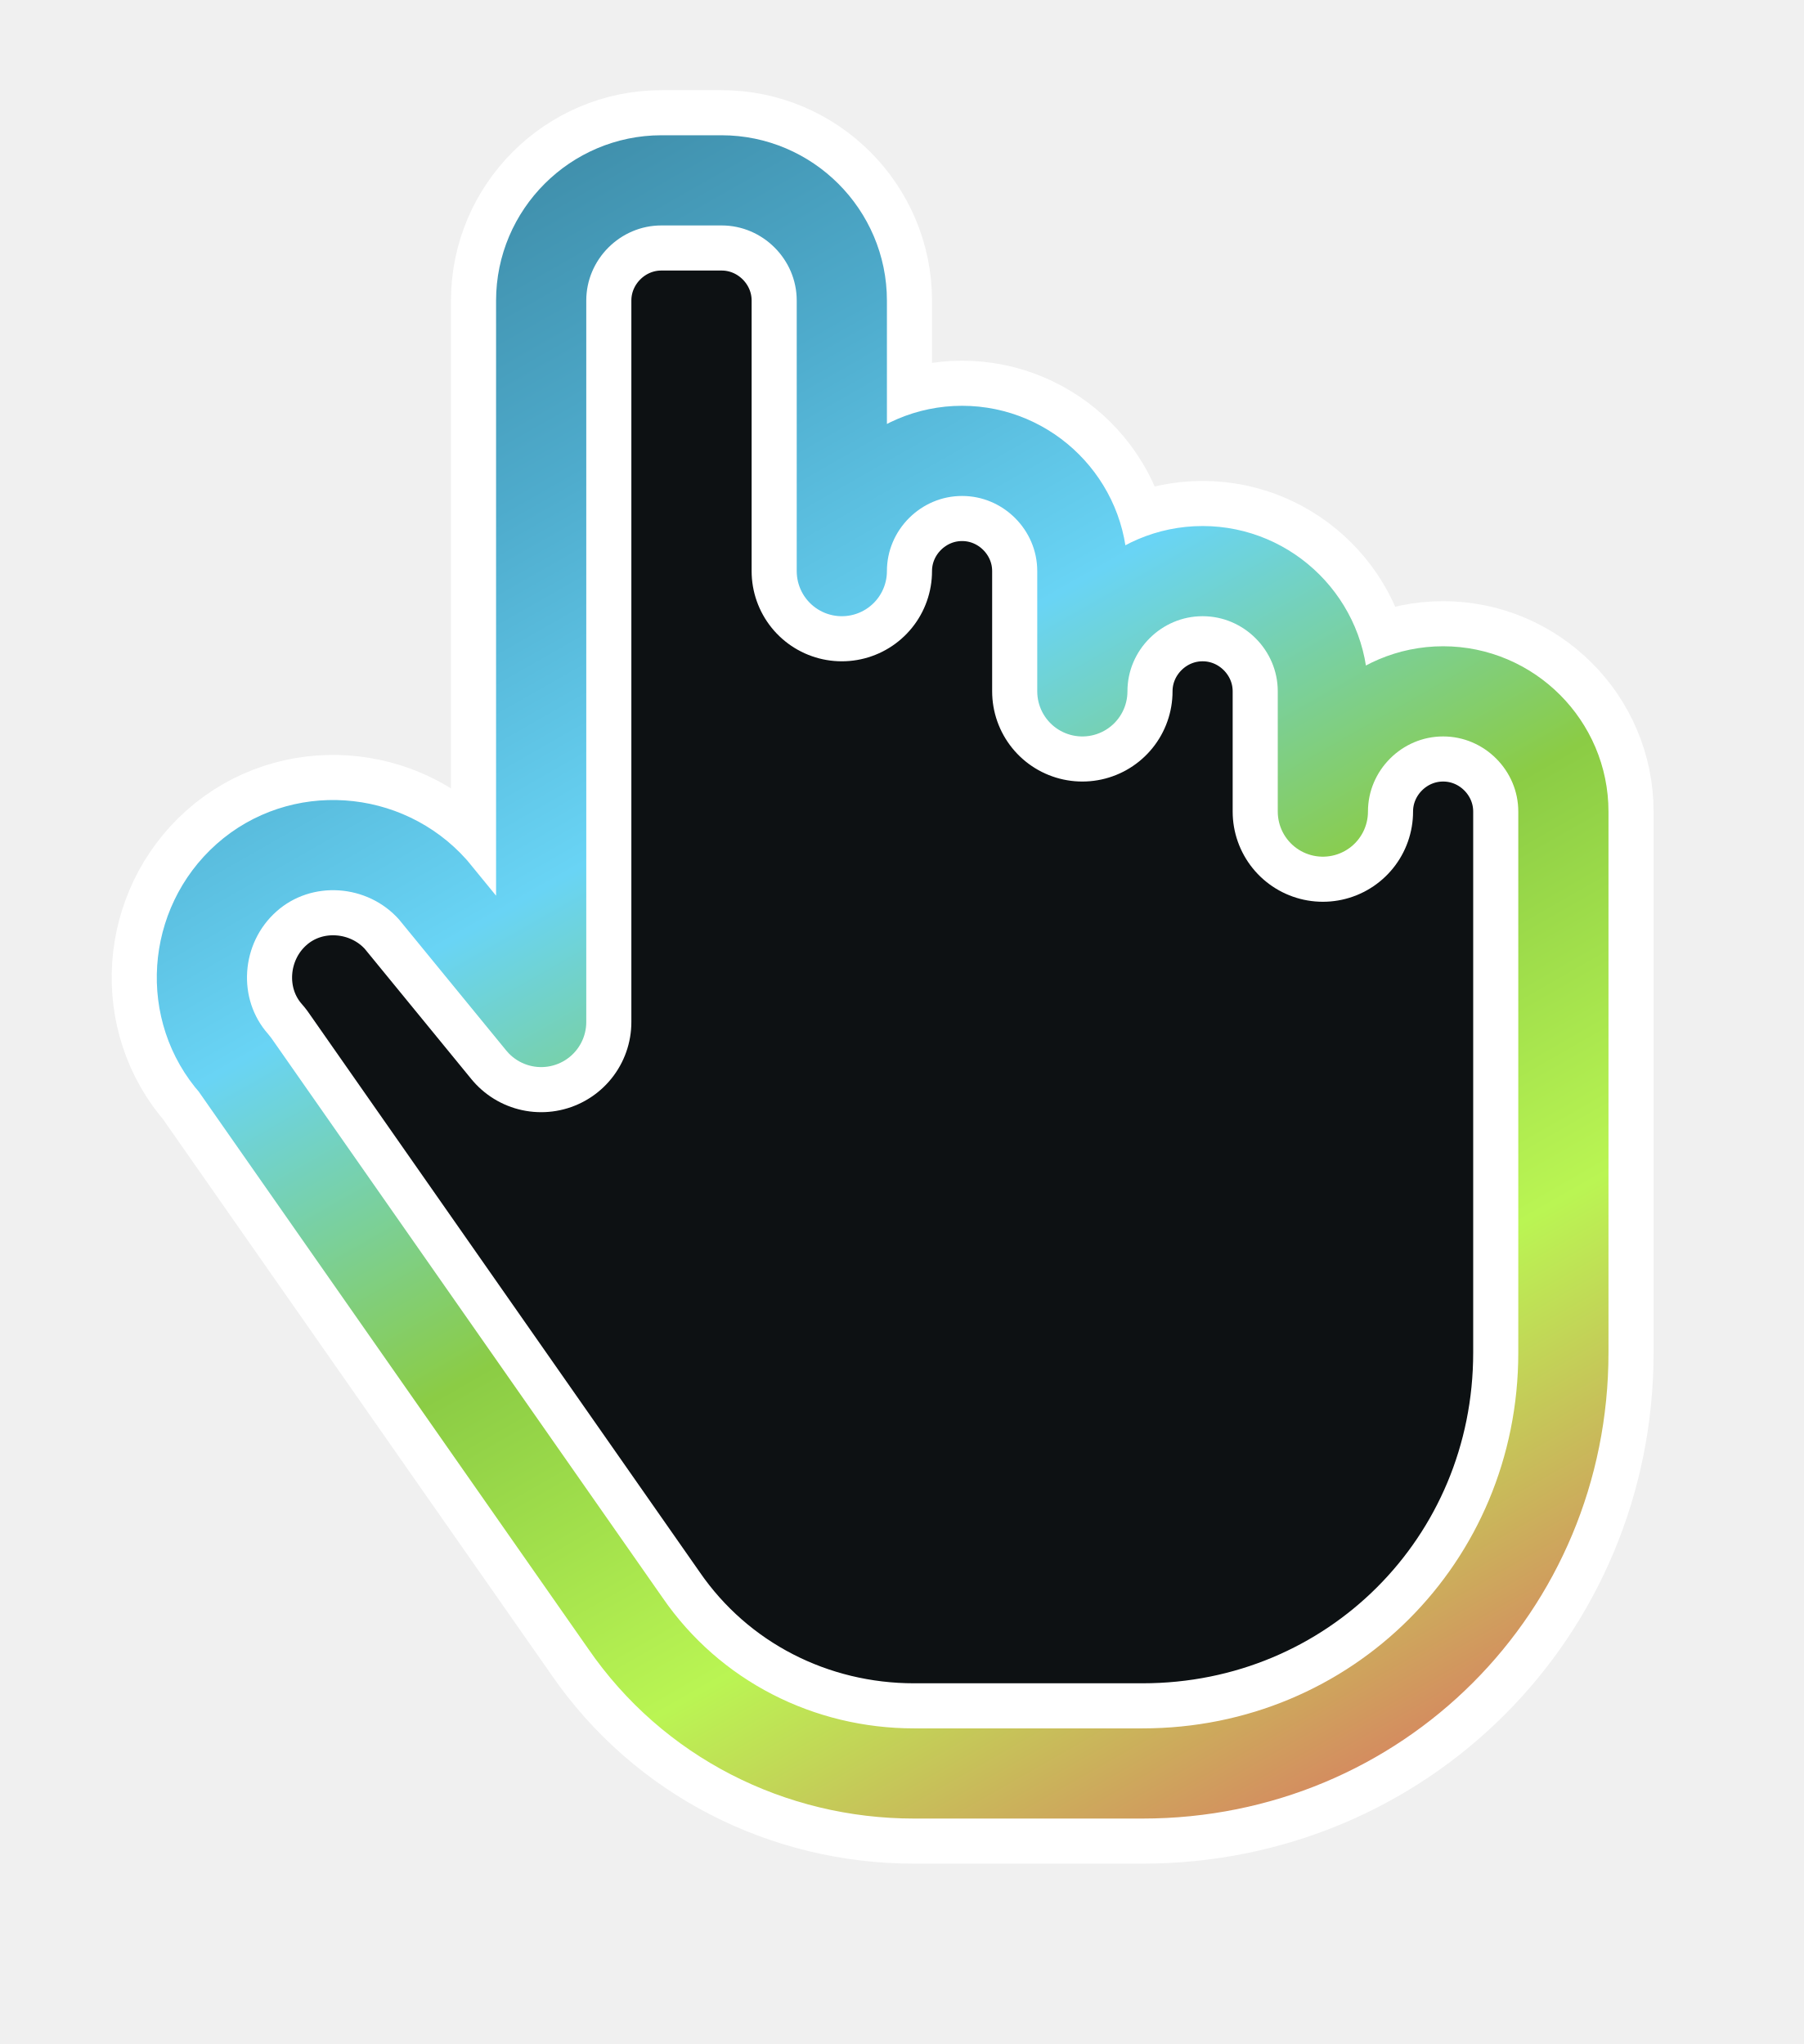
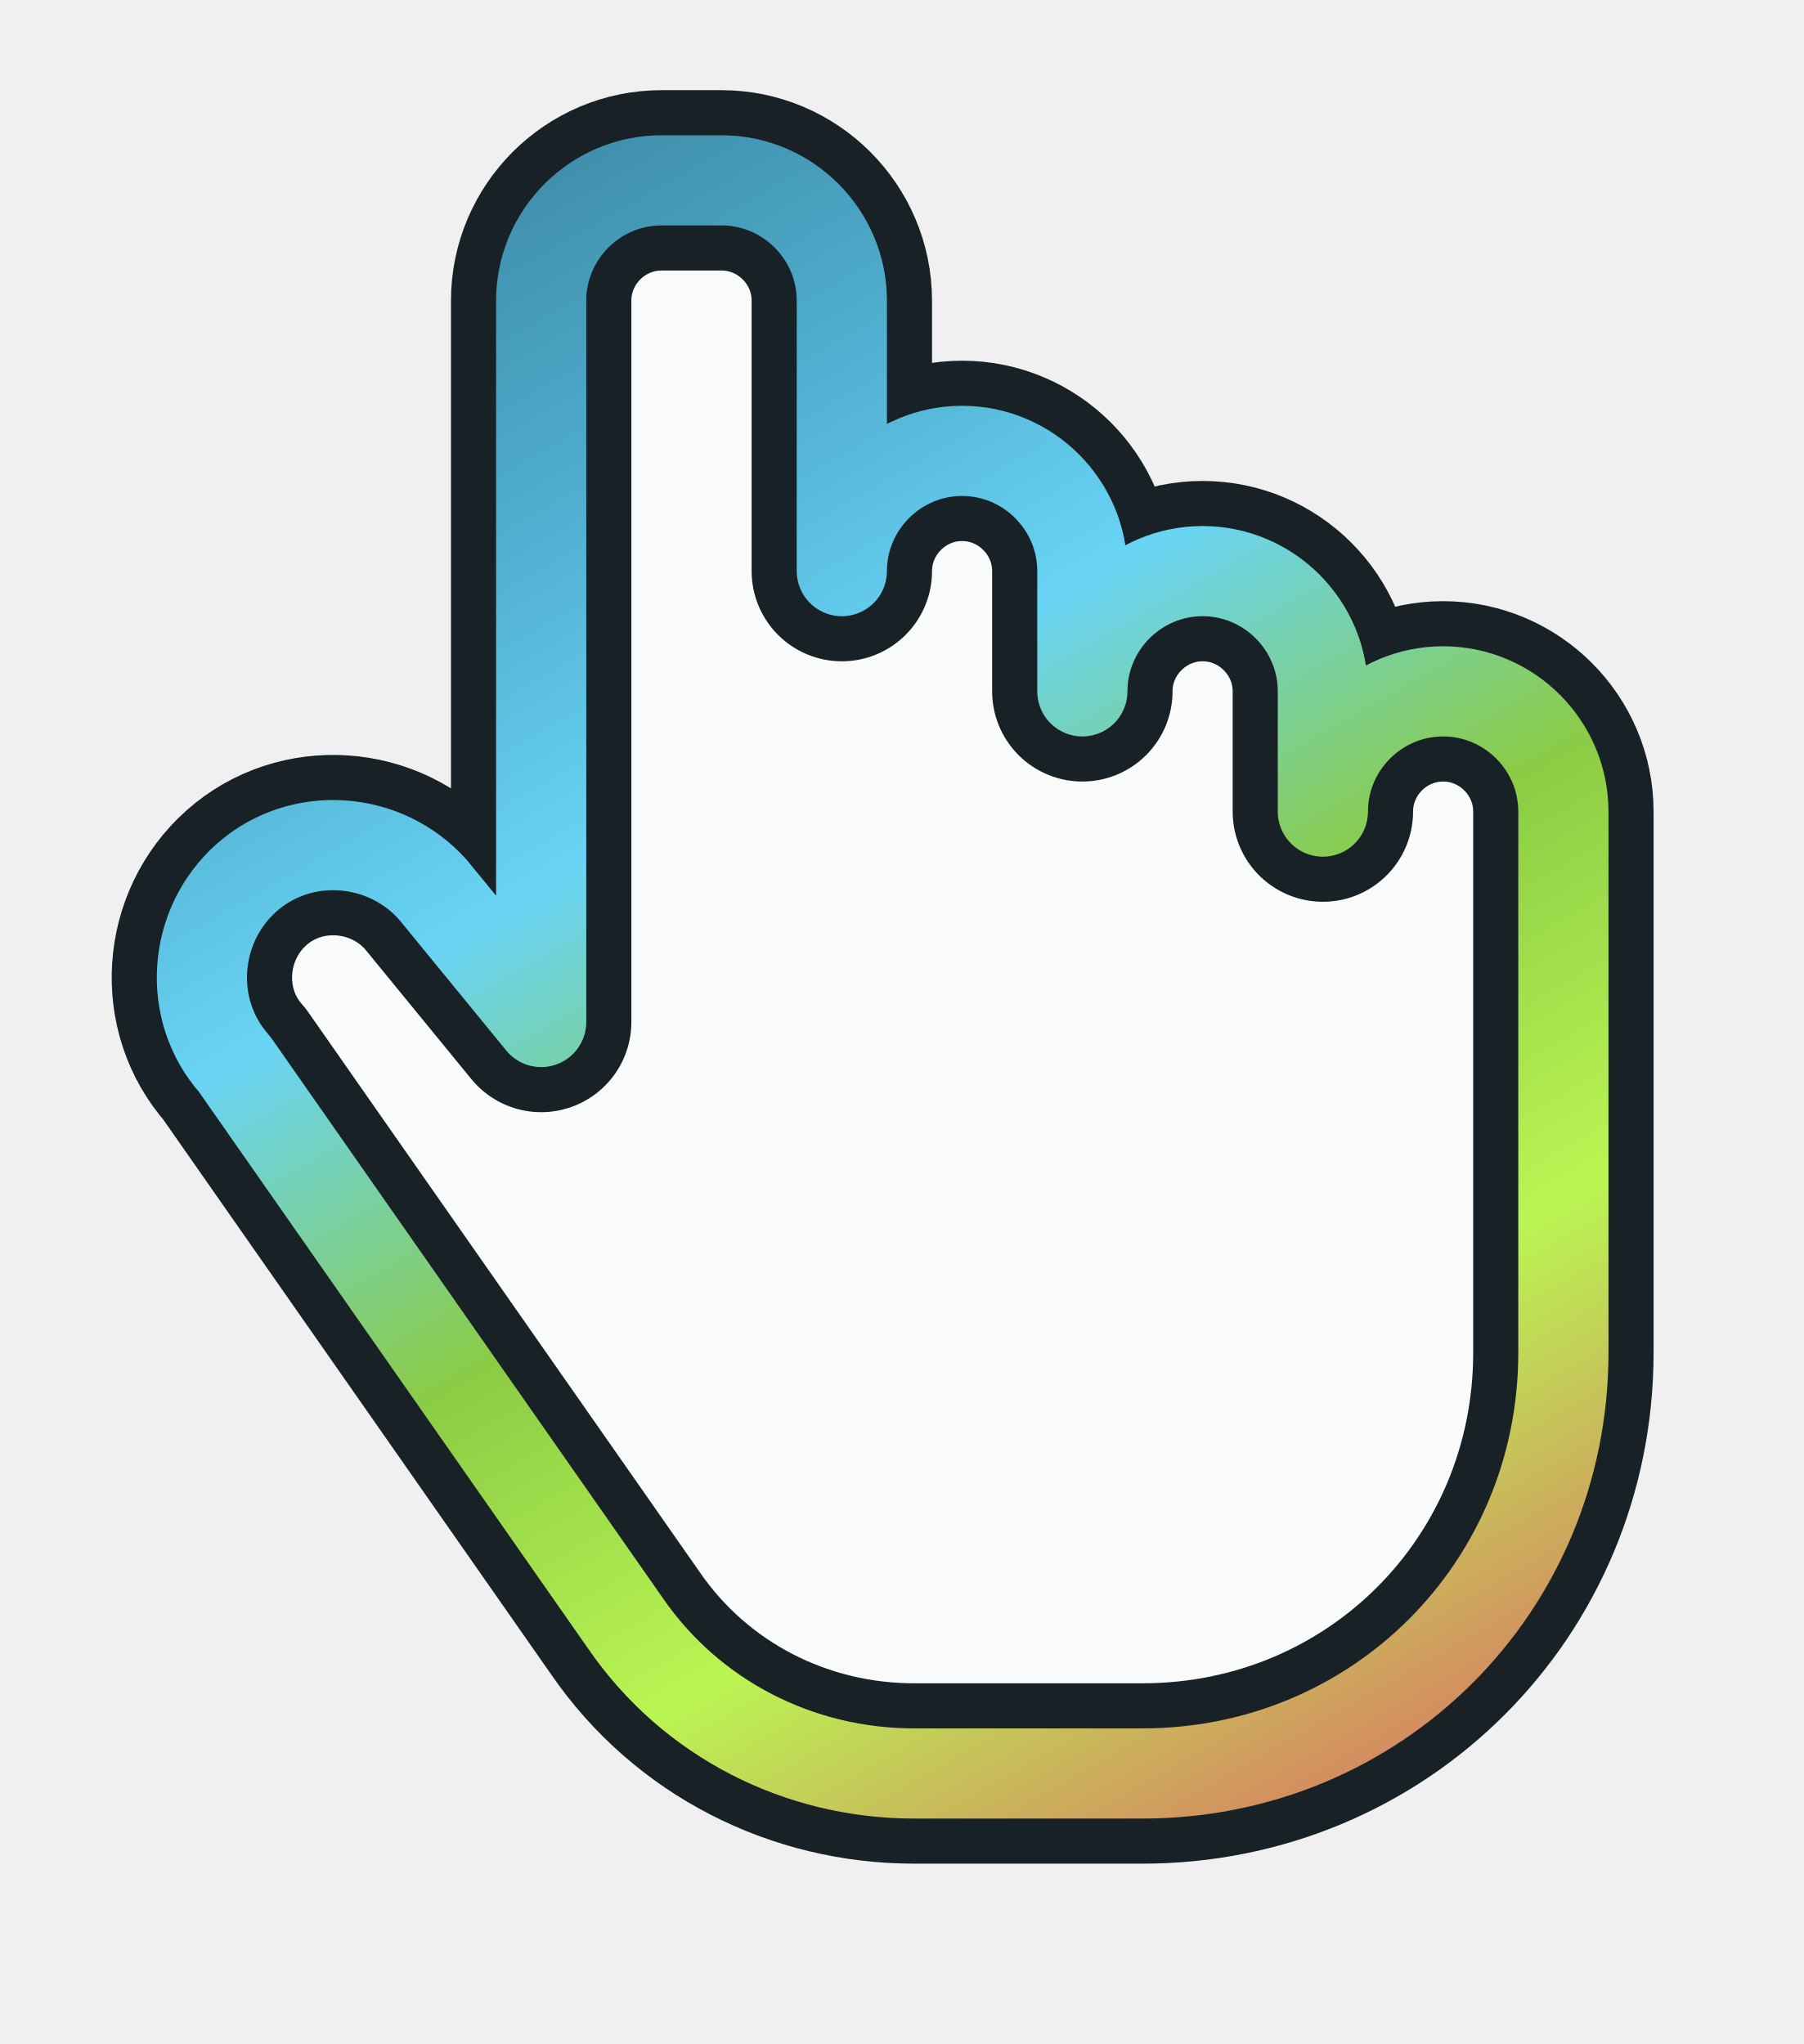
<svg xmlns="http://www.w3.org/2000/svg" width="30" height="34" viewBox="0 0 30 34">
  <defs>
    <linearGradient id="spectrum" x1="8" y1="2" x2="24" y2="30" gradientUnits="userSpaceOnUse">
      <stop offset="0%" stop-color="#3C88A3" />
      <stop offset="18%" stop-color="#4EABCC" />
      <stop offset="36%" stop-color="#69D4F5" />
      <stop offset="56%" stop-color="#8BCC45" />
      <stop offset="76%" stop-color="#BAF553" />
      <stop offset="100%" stop-color="#D97962" />
    </linearGradient>
  </defs>
-   <path d="       M11 3       C9.9 3 9 3.9 9 5       V17        L7.2 14.8       C6.4 13.9 5 13.8 4.1 14.6       C3.2 15.4 3.1 16.8 3.9 17.7        L10.4 27       C11.5 28.6 13.3 29.5 15.2 29.5       H19        C22.9 29.5 26 26.4 26 22.5       V13.5        C26 12.4 25.1 11.5 24 11.5       C22.9 11.5 22 12.4 22 13.5       V11.5        C22 10.4 21.1 9.5 20 9.5       C18.9 9.5 18 10.4 18 11.5       V9.5        C18 8.4 17.1 7.5 16 7.5       C14.9 7.5 14 8.4 14 9.5       V5        C14 3.9 13.1 3 12 3       Z     " fill="#0D1113" stroke="#FFFFFF" stroke-width="3" stroke-linejoin="round" stroke-linecap="round" />
+   <path d="       M11 3       C9.9 3 9 3.9 9 5       V17        L7.2 14.8       C6.4 13.9 5 13.8 4.1 14.6       C3.2 15.4 3.1 16.8 3.9 17.7        L10.4 27       C11.5 28.6 13.3 29.5 15.2 29.5       H19        C22.9 29.5 26 26.4 26 22.5       V13.5        C26 12.4 25.1 11.5 24 11.5       C22.9 11.5 22 12.4 22 13.5       V11.5        C22 10.4 21.1 9.5 20 9.5       C18.9 9.5 18 10.4 18 11.5       V9.5        C18 8.4 17.1 7.5 16 7.5       C14.9 7.5 14 8.4 14 9.5       V5        C14 3.9 13.1 3 12 3       Z     " fill="#F9FBFA" stroke="#172126" stroke-width="3" stroke-linejoin="round" stroke-linecap="round" />
  <path d="       M11 3       C9.9 3 9 3.9 9 5       V17        L7.2 14.8       C6.4 13.9 5 13.8 4.1 14.6       C3.2 15.4 3.1 16.8 3.9 17.7        L10.4 27       C11.5 28.6 13.3 29.5 15.2 29.5       H19        C22.9 29.5 26 26.4 26 22.5       V13.5        C26 12.4 25.1 11.5 24 11.5       C22.9 11.5 22 12.4 22 13.5       V11.5        C22 10.4 21.1 9.5 20 9.5       C18.9 9.5 18 10.4 18 11.5       V9.5        C18 8.4 17.1 7.5 16 7.5       C14.9 7.5 14 8.4 14 9.5       V5        C14 3.9 13.1 3 12 3       Z     " fill="none" stroke="url(#spectrum)" stroke-width="1.5" stroke-linejoin="round" stroke-linecap="round" />
</svg>
